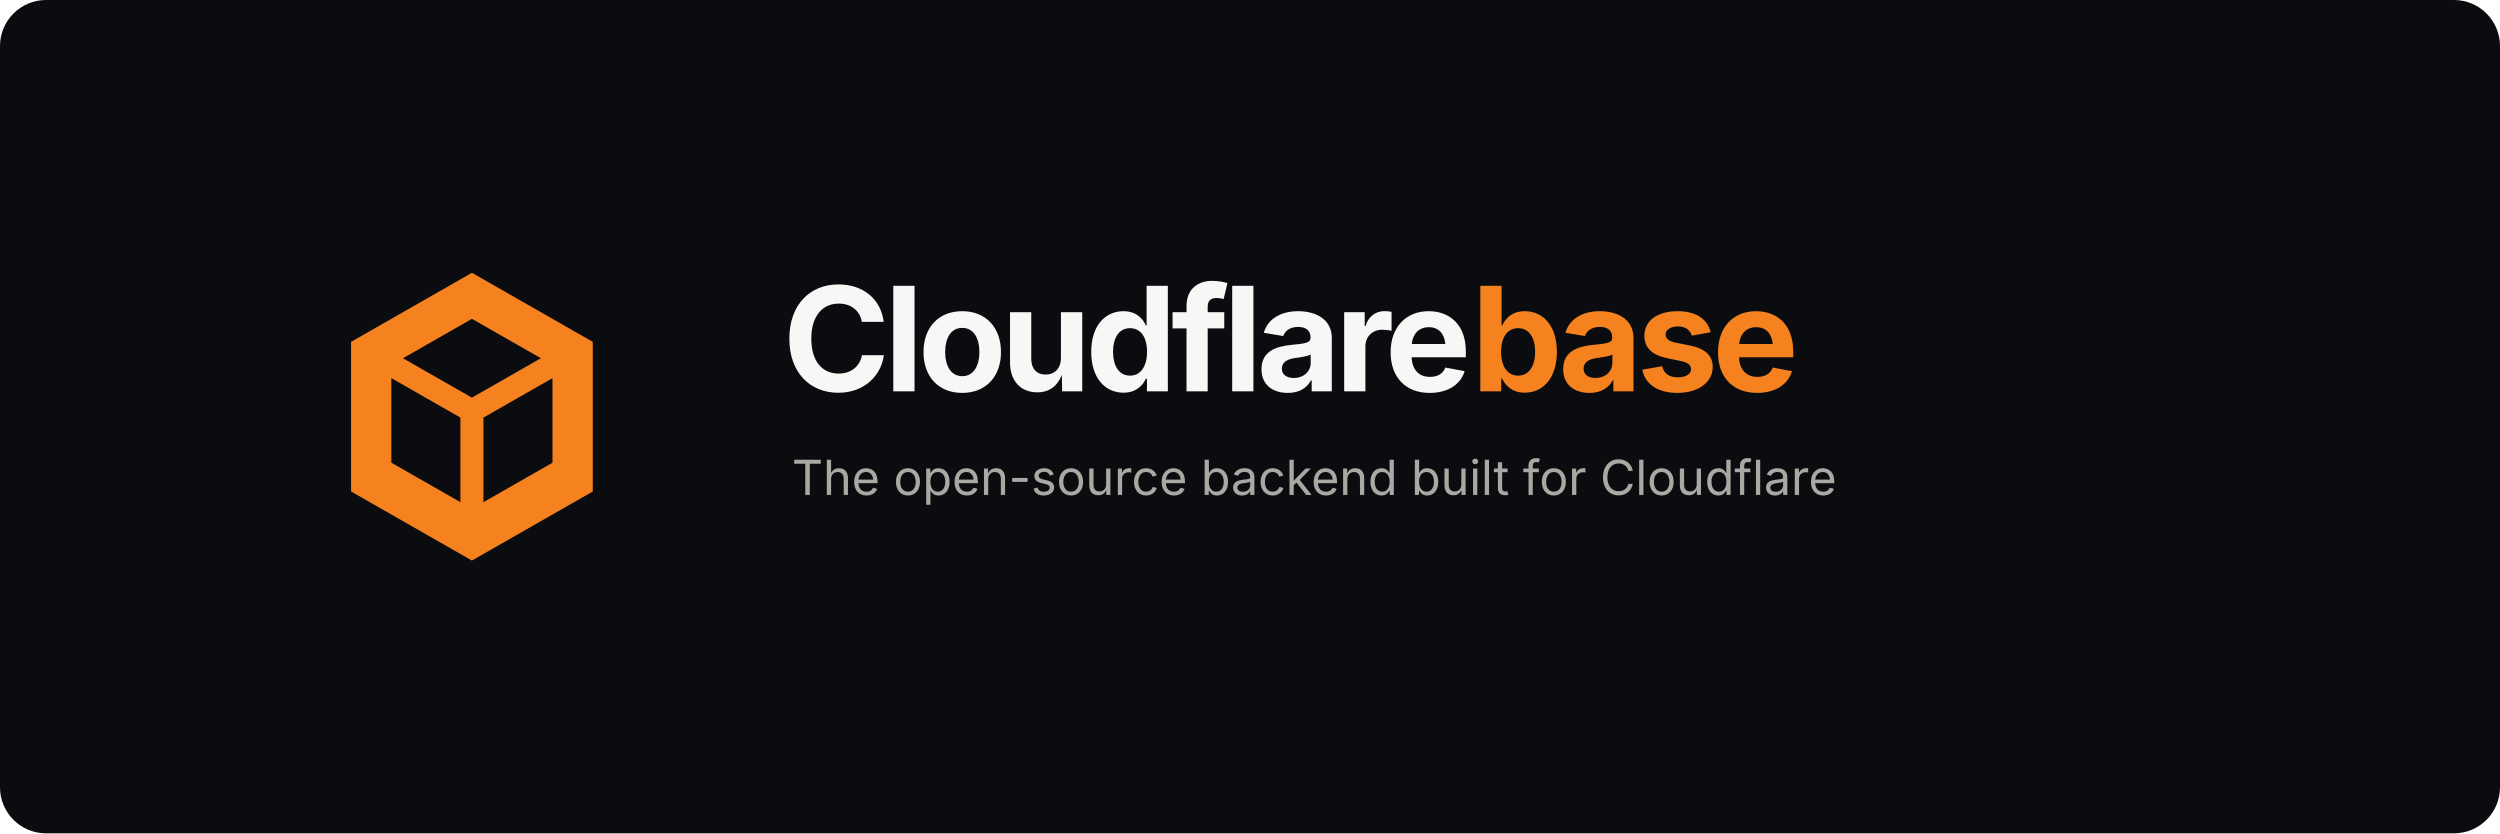
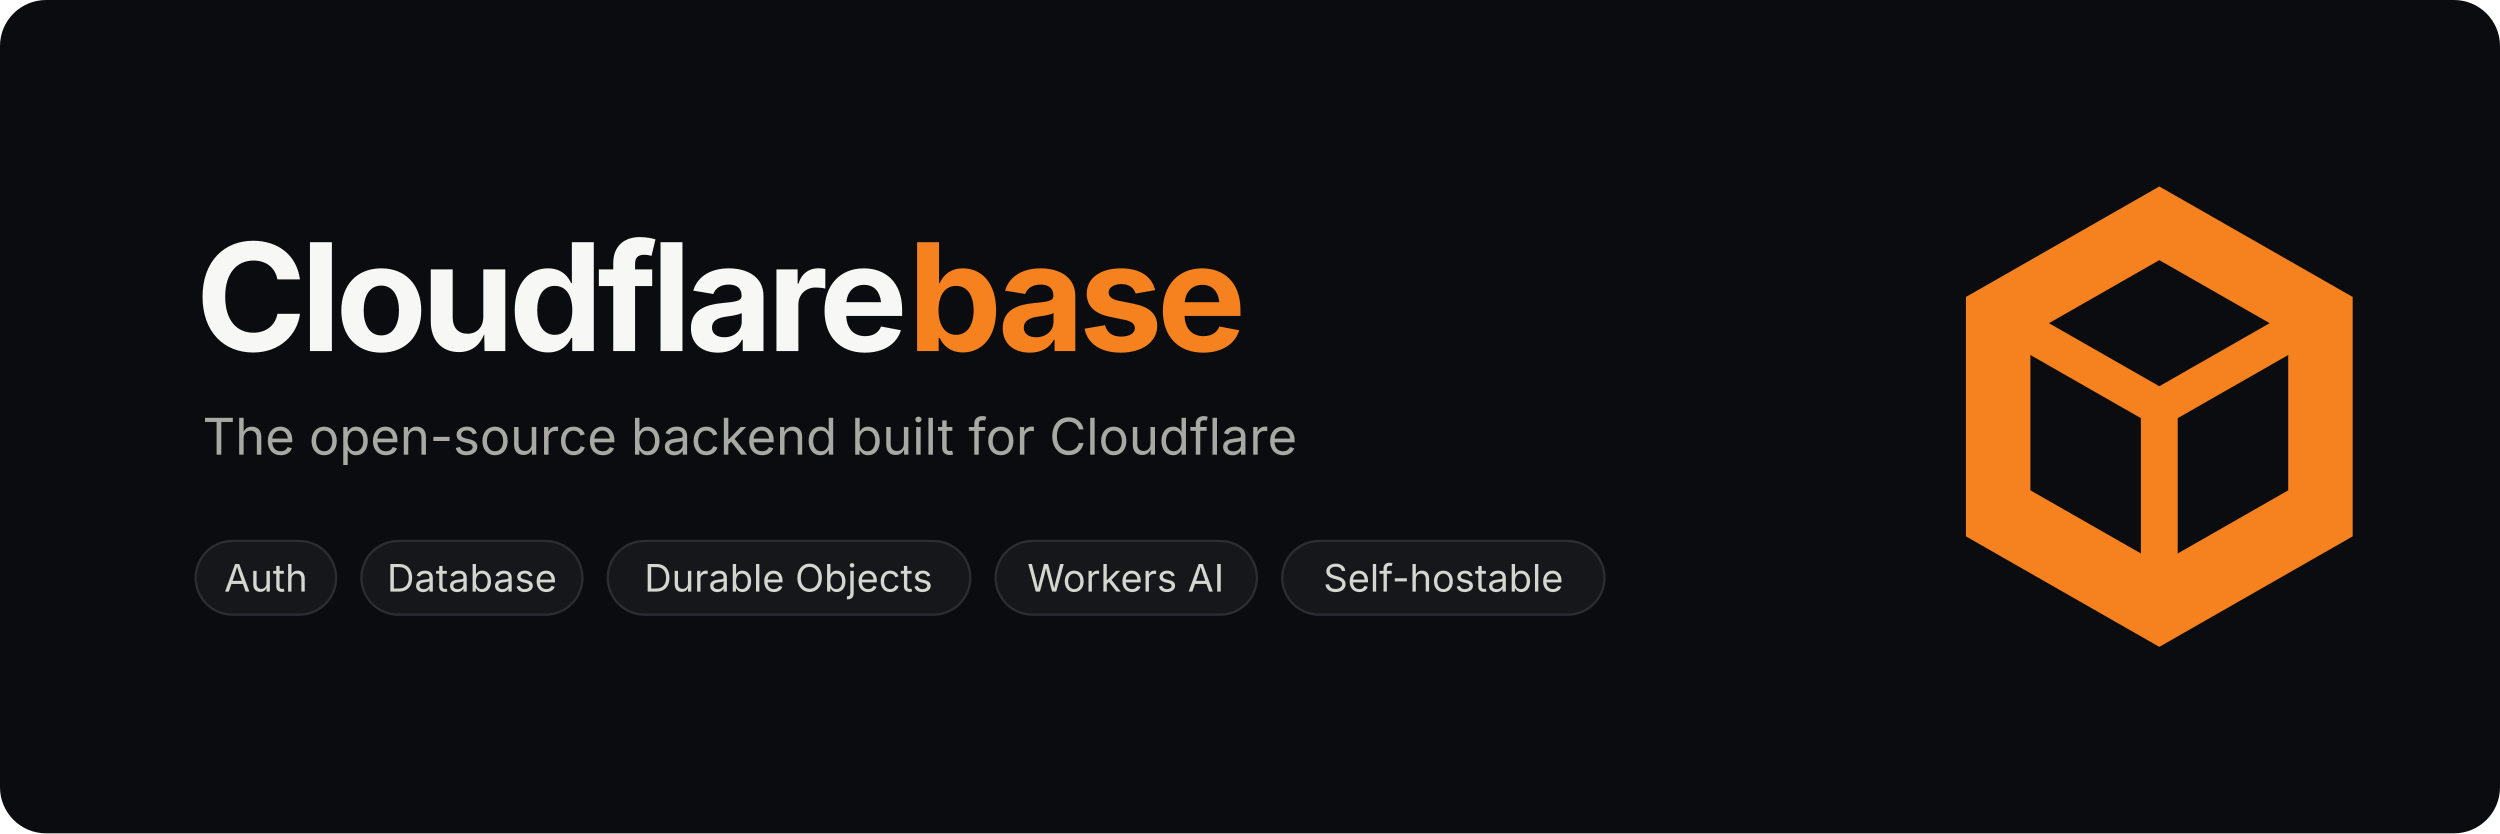
<svg xmlns="http://www.w3.org/2000/svg" width="2172" height="724" viewBox="0 0 2172 724">
  <rect width="2172" height="724" rx="40" fill="#0b0c0f" />
-   <g transform="translate(250 202) scale(5)">
+   <g transform="translate(1620 106) scale(8)">
    <path d="M32 7 11 19v26l21 12 21-12V19L32 7Z" fill="#f6821f" />
    <path d="m32 15 14 8v17l-14 8-14-8V23l14-8Z" fill="#0b0c0f" />
    <path d="m18 23 14 8 14-8M32 31v17" fill="none" stroke="#f6821f" stroke-width="4" stroke-linecap="round" stroke-linejoin="round" />
  </g>
-   <text x="680" y="340" fill="#f7f7f5" font-family="Inter, Arial, sans-serif" font-size="126" font-weight="700" letter-spacing="-5">Cloudflare<tspan fill="#f6821f">base</tspan>
+   <text x="170" y="305" fill="#f7f7f5" font-family="Inter, Arial, sans-serif" font-size="130" font-weight="700" letter-spacing="-5">Cloudflare<tspan fill="#f6821f">base</tspan>
  </text>
-   <text x="688" y="430" fill="#a9a9a3" font-family="Inter, Arial, sans-serif" font-size="42" font-weight="400">The open-source backend built for Cloudflare</text>
+   <text x="176" y="395" fill="#a9a9a3" font-family="Inter, Arial, sans-serif" font-size="44" font-weight="400">The open-source backend built for Cloudflare</text>
+   <g font-family="Inter, Arial, sans-serif" font-size="33" font-weight="400">
+     <rect x="170" y="470" width="122" height="64" rx="32" fill="#16171b" stroke="#2b2d33" stroke-width="2" />
+     <text x="231" y="502" fill="#d6d6d0" text-anchor="middle" dominant-baseline="central">Auth</text>
+     <rect x="314" y="470" width="192" height="64" rx="32" fill="#16171b" stroke="#2b2d33" stroke-width="2" />
+     <text x="410" y="502" fill="#d6d6d0" text-anchor="middle" dominant-baseline="central">Database</text>
+     <rect x="528" y="470" width="315" height="64" rx="32" fill="#16171b" stroke="#2b2d33" stroke-width="2" />
+     <text x="685" y="502" fill="#d6d6d0" text-anchor="middle" dominant-baseline="central">Durable Objects</text>
+     <rect x="865" y="470" width="227" height="64" rx="32" fill="#16171b" stroke="#2b2d33" stroke-width="2" />
+     <text x="978" y="502" fill="#d6d6d0" text-anchor="middle" dominant-baseline="central">Workers AI</text>
+     <rect x="1114" y="470" width="280" height="64" rx="32" fill="#16171b" stroke="#2b2d33" stroke-width="2" />
+     <text x="1254" y="502" fill="#d6d6d0" text-anchor="middle" dominant-baseline="central">Self-hostable</text>
+   </g>
</svg>
